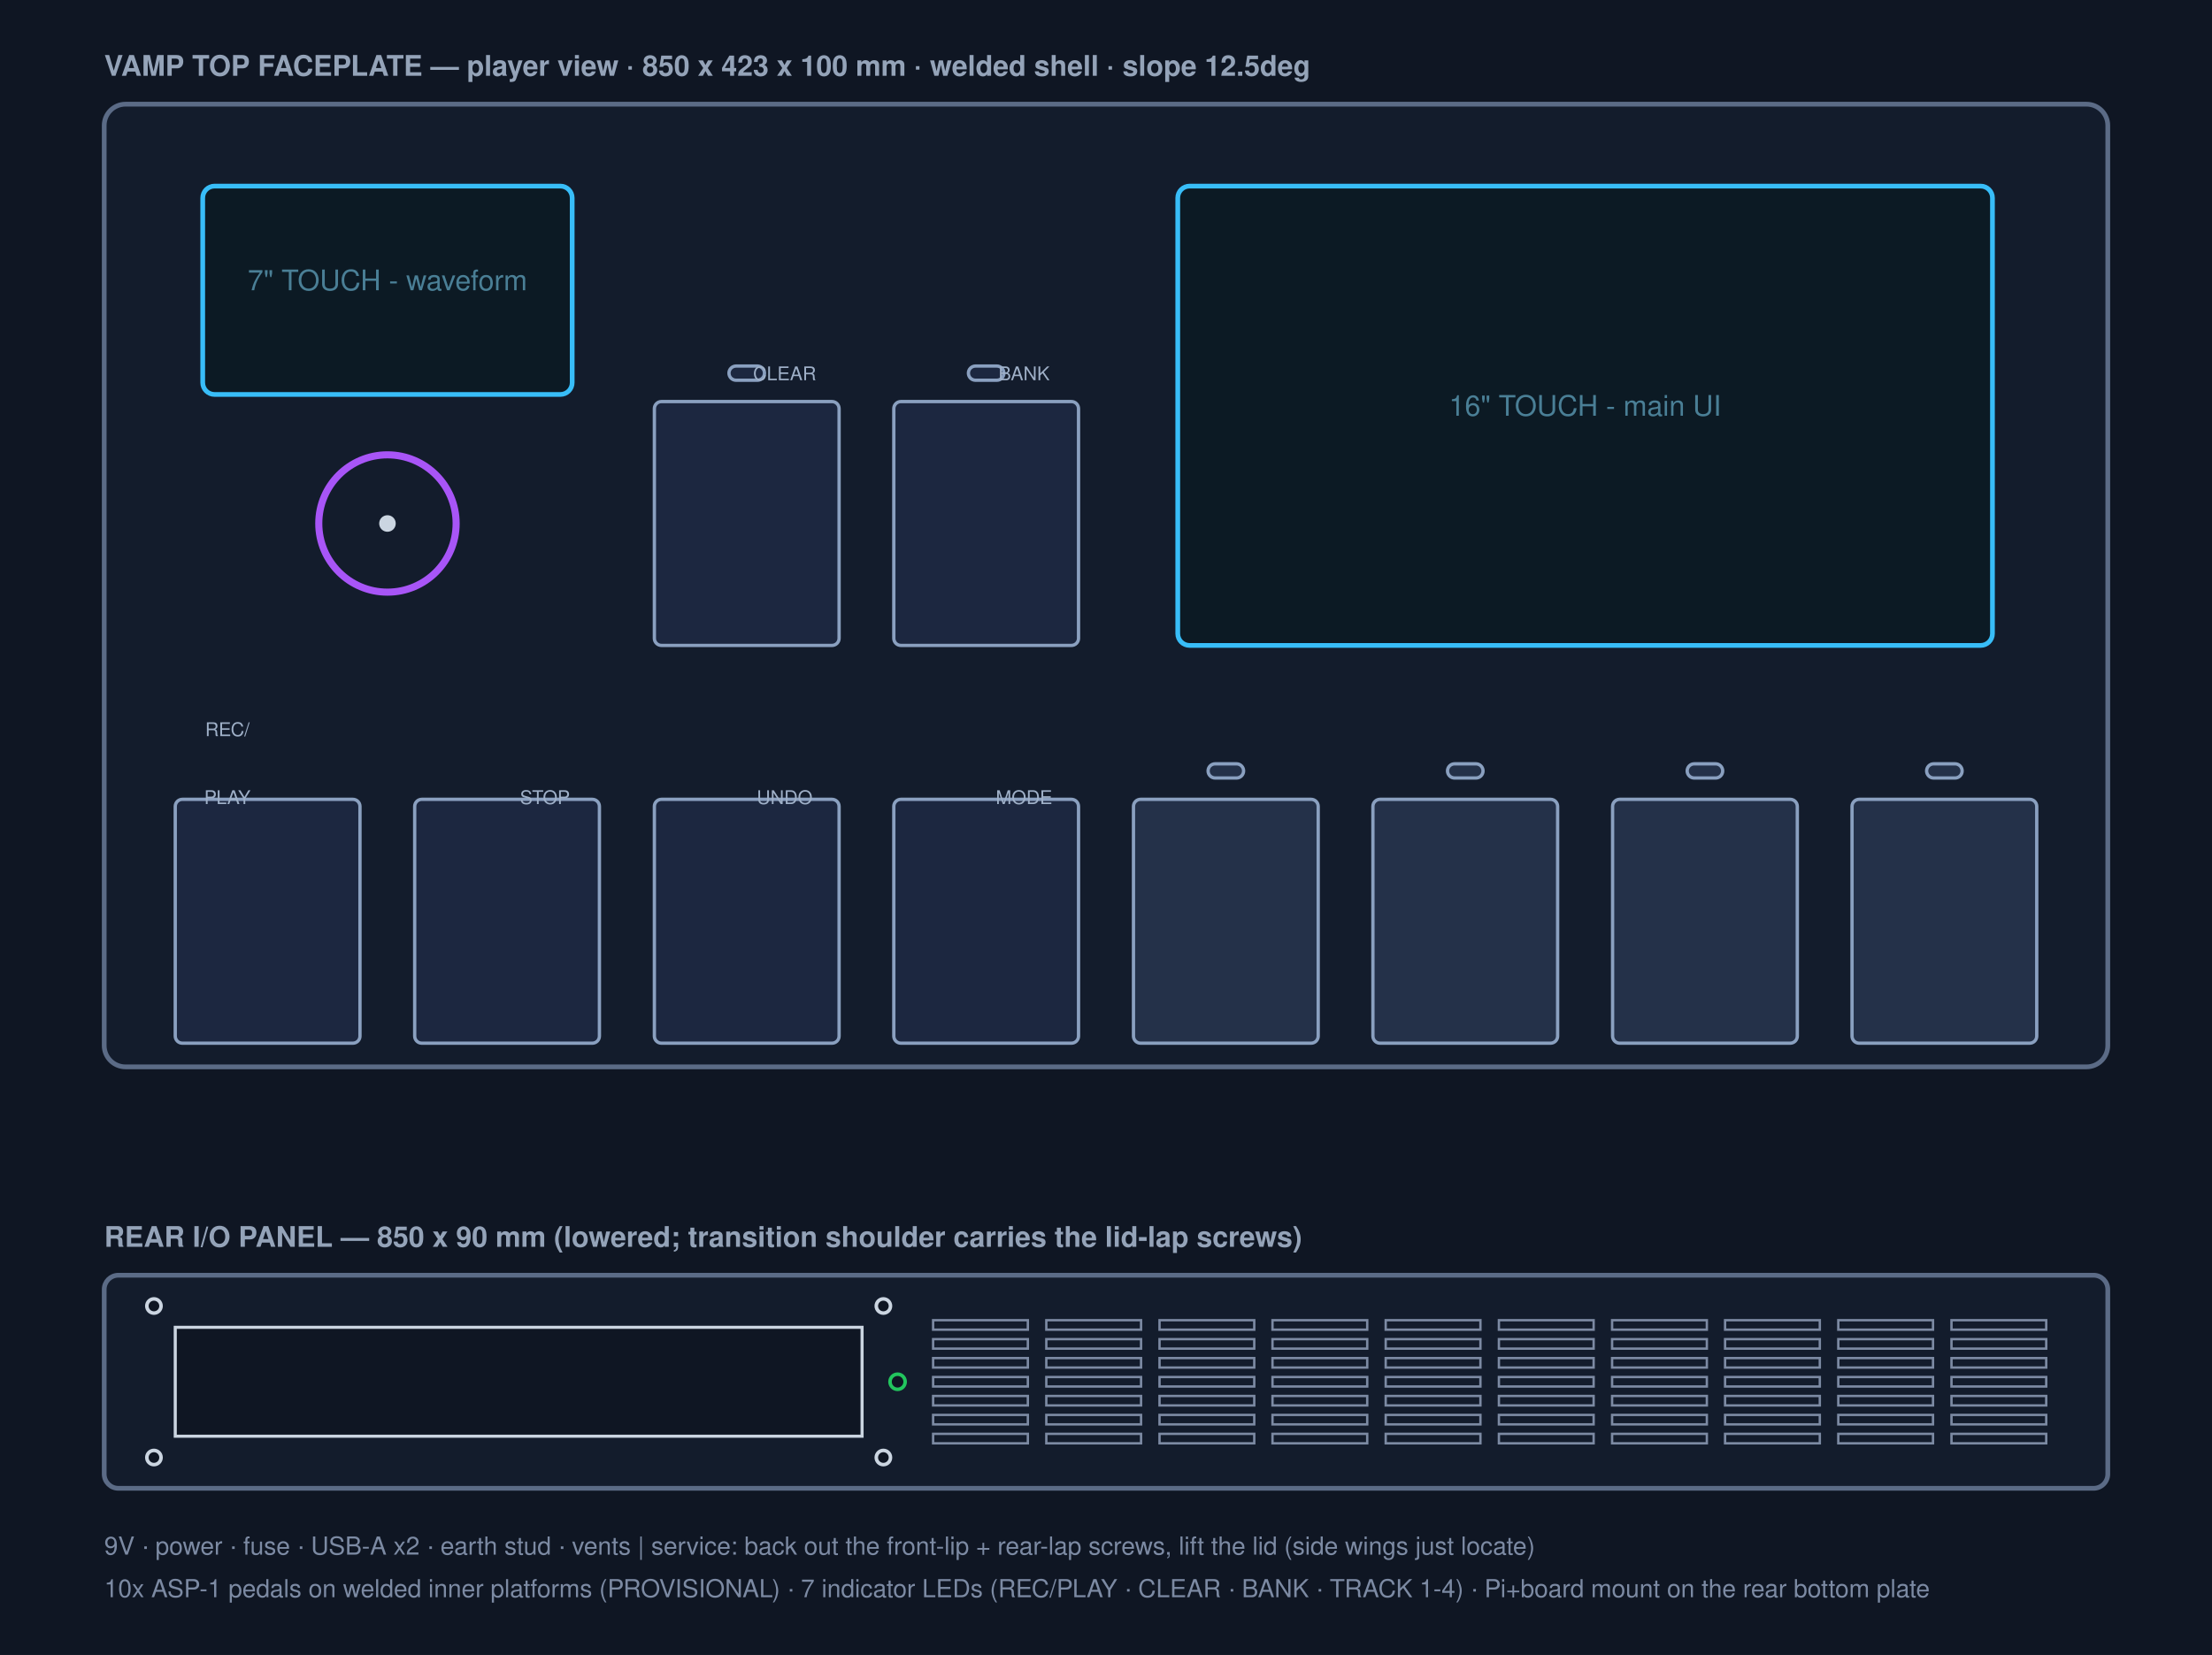
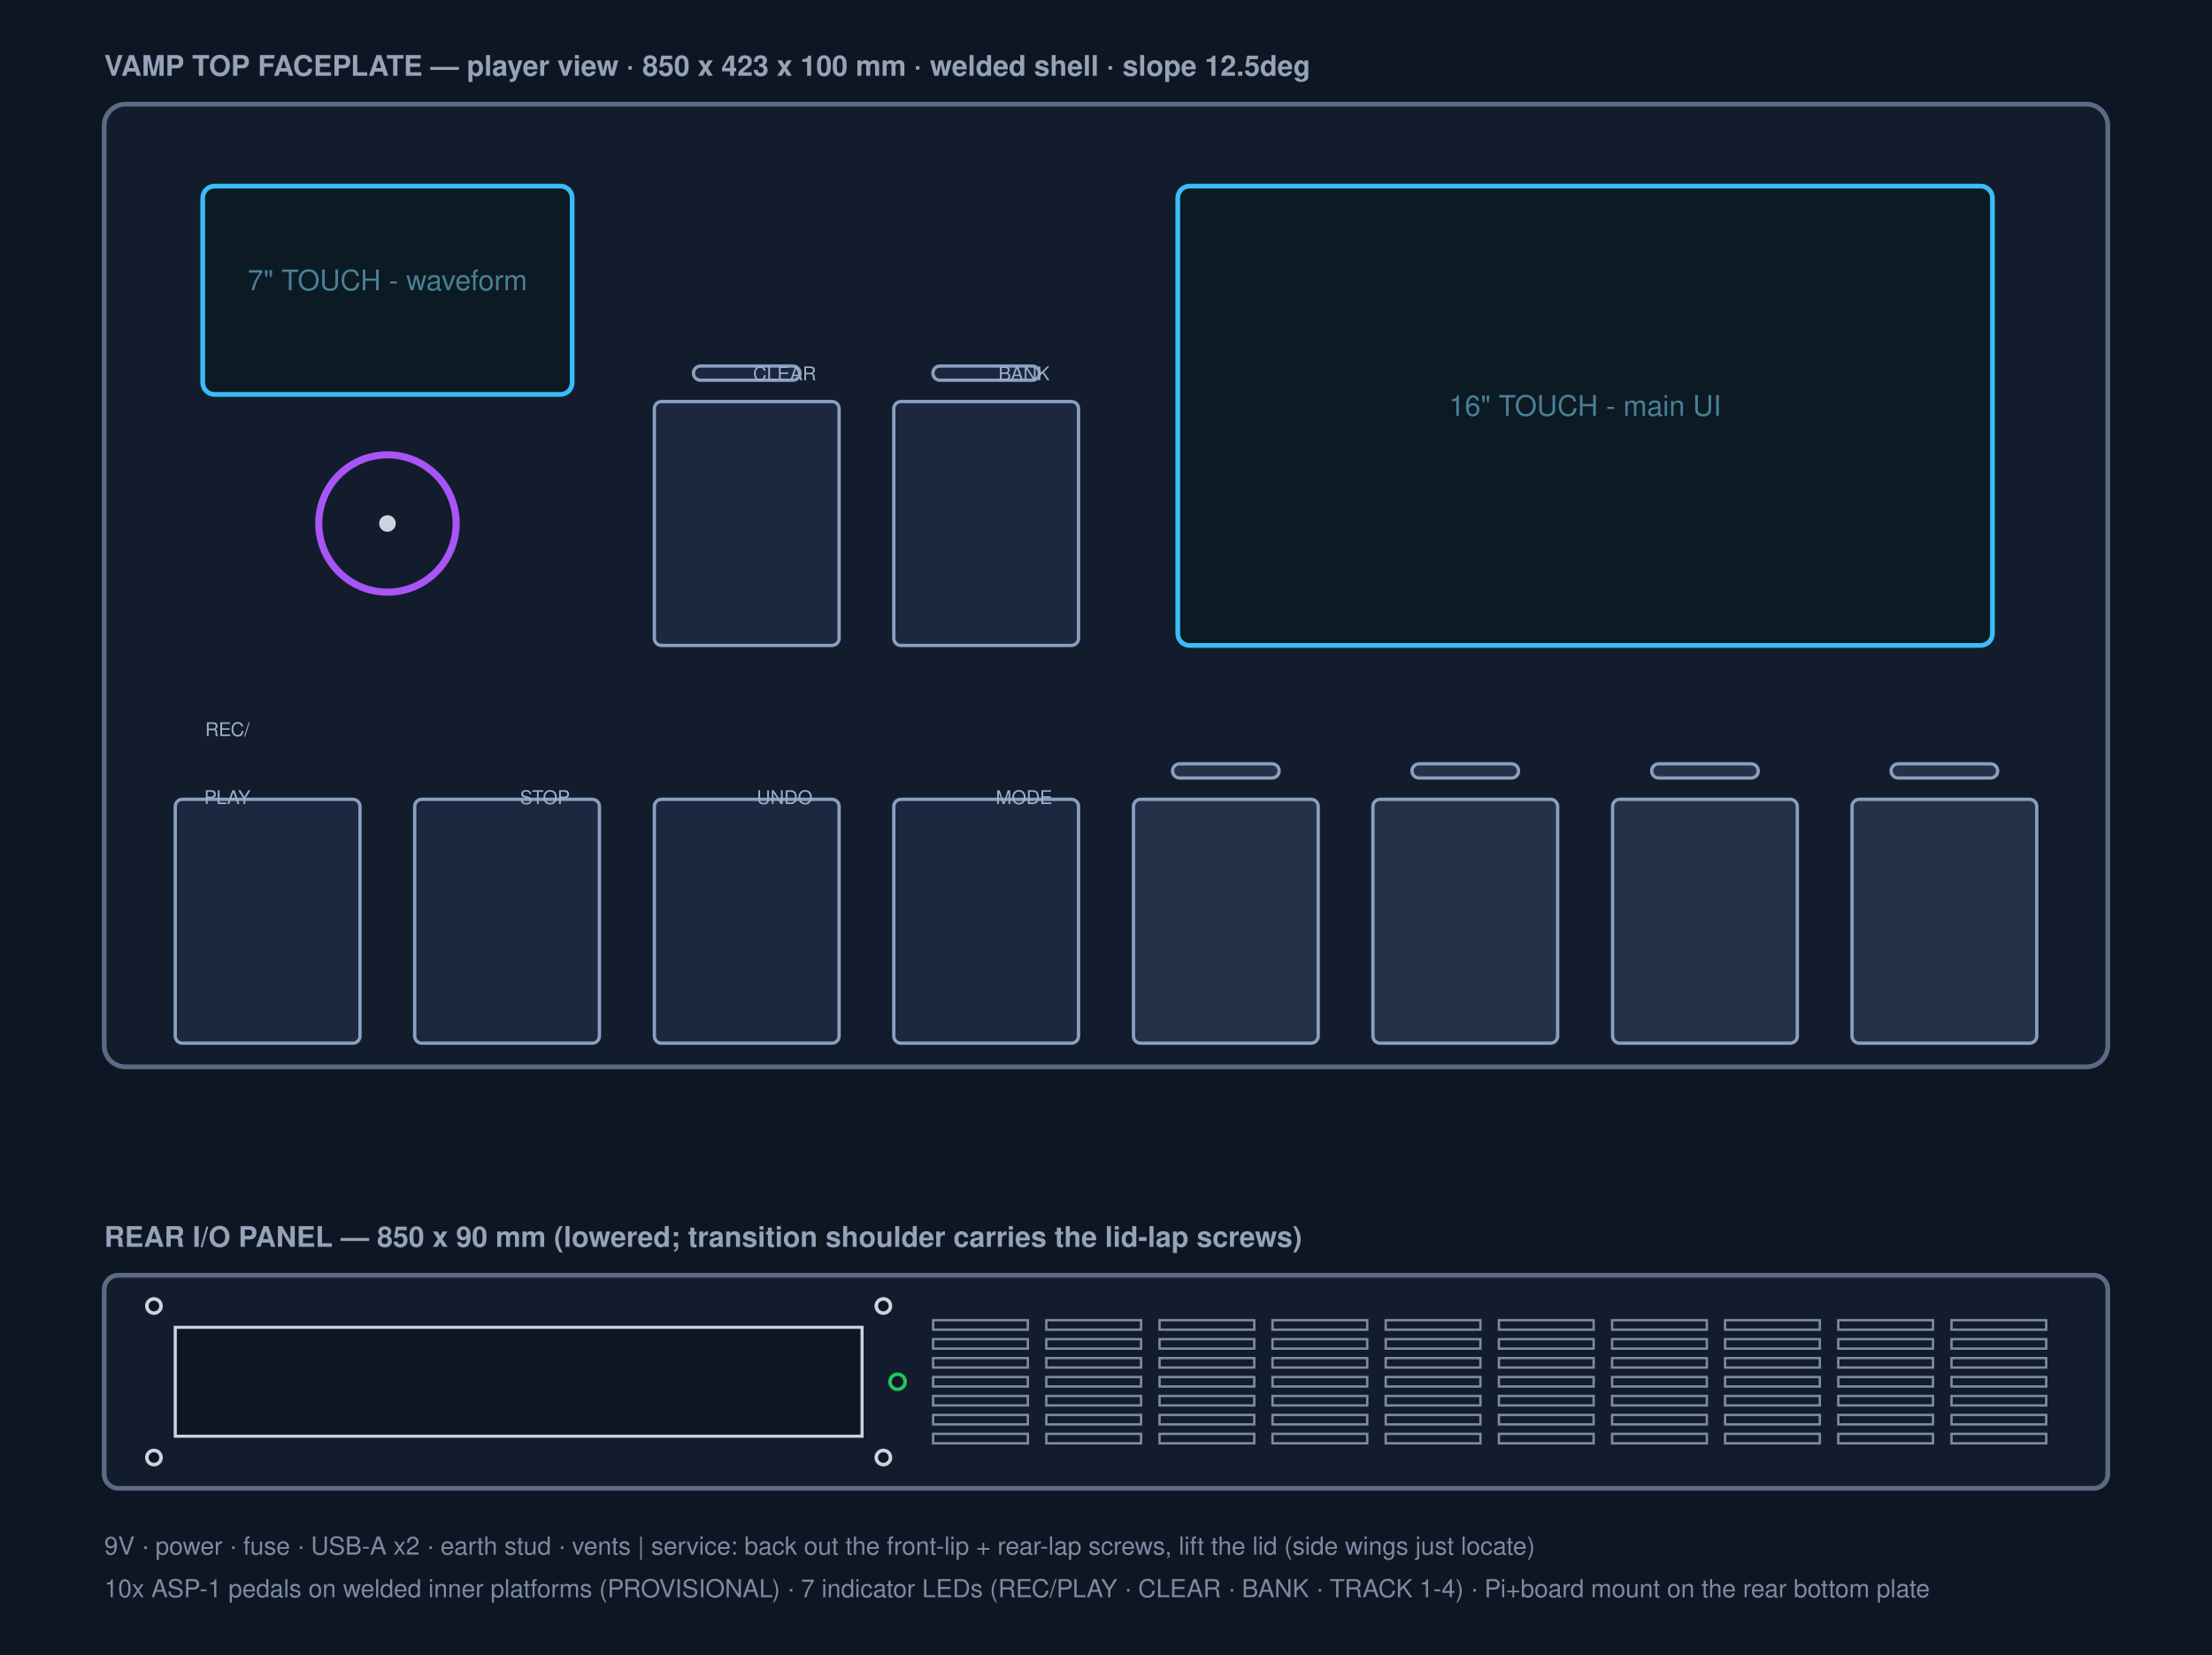
<svg xmlns="http://www.w3.org/2000/svg" viewBox="0 0 934 699" font-family="Helvetica,Arial,sans-serif">
  <rect width="934" height="699" fill="#0f1623" />
  <text x="44" y="32" fill="#94a3b8" font-size="12" font-weight="600">VAMP TOP FACEPLATE — player view · 850 x 423 x 100 mm · welded shell · slope 12.5deg</text>
  <rect x="44" y="44" width="846.0" height="406.6" rx="9" fill="#131c2c" stroke="#5b6b86" stroke-width="2" />
  <rect x="74.0" y="337.6" width="78.0" height="103.0" rx="3" fill="#1c2740" stroke="#8aa0c0" stroke-width="1.4" />
  <rect x="175.1" y="337.6" width="78.0" height="103.0" rx="3" fill="#1c2740" stroke="#8aa0c0" stroke-width="1.4" />
  <rect x="276.3" y="337.6" width="78.0" height="103.0" rx="3" fill="#1c2740" stroke="#8aa0c0" stroke-width="1.4" />
  <rect x="377.4" y="337.6" width="78.0" height="103.0" rx="3" fill="#1c2740" stroke="#8aa0c0" stroke-width="1.4" />
  <rect x="478.6" y="337.6" width="78.0" height="103.0" rx="3" fill="#243149" stroke="#8aa0c0" stroke-width="1.4" />
  <rect x="579.7" y="337.6" width="78.0" height="103.0" rx="3" fill="#243149" stroke="#8aa0c0" stroke-width="1.4" />
  <rect x="680.9" y="337.6" width="78.0" height="103.0" rx="3" fill="#243149" stroke="#8aa0c0" stroke-width="1.4" />
  <rect x="782.0" y="337.6" width="78.0" height="103.0" rx="3" fill="#243149" stroke="#8aa0c0" stroke-width="1.4" />
  <rect x="276.3" y="169.6" width="78.0" height="103.0" rx="3" fill="#1c2740" stroke="#8aa0c0" stroke-width="1.4" />
  <rect x="377.4" y="169.6" width="78.0" height="103.0" rx="3" fill="#1c2740" stroke="#8aa0c0" stroke-width="1.4" />
-   <rect x="510.1" y="322.6" width="15.0" height="6.0" rx="3" fill="#243149" stroke="#8aa0c0" stroke-width="1.4" />
-   <rect x="611.2" y="322.6" width="15.0" height="6.0" rx="3" fill="#243149" stroke="#8aa0c0" stroke-width="1.4" />
-   <rect x="712.4" y="322.6" width="15.0" height="6.0" rx="3" fill="#243149" stroke="#8aa0c0" stroke-width="1.4" />
-   <rect x="813.5" y="322.6" width="15.0" height="6.0" rx="3" fill="#243149" stroke="#8aa0c0" stroke-width="1.4" />
-   <rect x="307.8" y="154.6" width="15.0" height="6.0" rx="3" fill="#1c2740" stroke="#8aa0c0" stroke-width="1.4" />
-   <rect x="408.9" y="154.6" width="15.0" height="6.0" rx="3" fill="#1c2740" stroke="#8aa0c0" stroke-width="1.4" />
+   <rect x="495.1" y="322.6" width="45.0" height="6.0" rx="3" fill="#243149" stroke="#8aa0c0" stroke-width="1.4" />
+   <rect x="596.2" y="322.6" width="45.0" height="6.0" rx="3" fill="#243149" stroke="#8aa0c0" stroke-width="1.4" />
+   <rect x="697.4" y="322.6" width="45.0" height="6.0" rx="3" fill="#243149" stroke="#8aa0c0" stroke-width="1.4" />
+   <rect x="798.5" y="322.6" width="45.0" height="6.0" rx="3" fill="#243149" stroke="#8aa0c0" stroke-width="1.4" />
+   <rect x="292.8" y="154.6" width="45.0" height="6.0" rx="3" fill="#1c2740" stroke="#8aa0c0" stroke-width="1.4" />
+   <rect x="393.9" y="154.6" width="45.0" height="6.0" rx="3" fill="#1c2740" stroke="#8aa0c0" stroke-width="1.4" />
  <rect x="85.6" y="78.6" width="156.0" height="88.0" rx="5" fill="#0c1a24" stroke="#38bdf8" stroke-width="2" />
  <text x="163.6" y="122.6" fill="#4a7f96" font-size="12" text-anchor="middle">7" TOUCH - waveform</text>
  <rect x="497.3" y="78.6" width="344.0" height="194.0" rx="5" fill="#0c1a24" stroke="#38bdf8" stroke-width="2" />
  <text x="669.3" y="175.6" fill="#4a7f96" font-size="12" text-anchor="middle">16" TOUCH - main UI</text>
  <circle cx="163.6" cy="221.1" r="29.0" fill="none" stroke="#a855f7" stroke-width="3" />
  <circle cx="163.6" cy="221.1" r="3.5" fill="#cbd5e1" />
  <text x="96.0" y="310.9" fill="#9fb0c8" font-size="8" text-anchor="middle">REC/</text>
  <text x="96.0" y="339.6" fill="#9fb0c8" font-size="8" text-anchor="middle">PLAY</text>
  <text x="230.1" y="339.6" fill="#9fb0c8" font-size="8" text-anchor="middle">STOP</text>
  <text x="331.3" y="339.6" fill="#9fb0c8" font-size="8" text-anchor="middle">UNDO</text>
  <text x="432.4" y="339.6" fill="#9fb0c8" font-size="8" text-anchor="middle">MODE</text>
  <text x="331.3" y="160.6" fill="#9fb0c8" font-size="8" text-anchor="middle">CLEAR</text>
  <text x="432.4" y="160.6" fill="#9fb0c8" font-size="8" text-anchor="middle">BANK</text>
  <text x="44" y="526.6" fill="#94a3b8" font-size="12" font-weight="600">REAR I/O PANEL — 850 x 90 mm (lowered; transition shoulder carries the lid-lap screws)</text>
  <rect x="44" y="538.6" width="846.0" height="90.0" rx="6" fill="#131c2c" stroke="#5b6b86" stroke-width="2" />
  <rect x="74.0" y="560.6" width="290.0" height="46.0" fill="#0f1623" stroke="#cbd5e1" stroke-width="1.3" />
  <circle cx="65.0" cy="615.6" r="3.0" fill="#0f1623" stroke="#cbd5e1" stroke-width="1.5" />
  <circle cx="65.0" cy="551.6" r="3.0" fill="#0f1623" stroke="#cbd5e1" stroke-width="1.5" />
  <circle cx="373.0" cy="615.6" r="3.0" fill="#0f1623" stroke="#cbd5e1" stroke-width="1.5" />
  <circle cx="373.0" cy="551.6" r="3.0" fill="#0f1623" stroke="#cbd5e1" stroke-width="1.5" />
  <circle cx="379.0" cy="583.6" r="3.2" fill="#0f1623" stroke="#22c55e" stroke-width="1.5" />
  <rect x="394.0" y="605.6" width="40.0" height="4.0" fill="none" stroke="#7c8aa3" stroke-width="1" />
  <rect x="441.8" y="605.6" width="40.0" height="4.0" fill="none" stroke="#7c8aa3" stroke-width="1" />
  <rect x="489.6" y="605.6" width="40.0" height="4.0" fill="none" stroke="#7c8aa3" stroke-width="1" />
  <rect x="537.3" y="605.6" width="40.0" height="4.0" fill="none" stroke="#7c8aa3" stroke-width="1" />
  <rect x="585.1" y="605.6" width="40.0" height="4.0" fill="none" stroke="#7c8aa3" stroke-width="1" />
  <rect x="632.9" y="605.6" width="40.0" height="4.0" fill="none" stroke="#7c8aa3" stroke-width="1" />
  <rect x="680.7" y="605.6" width="40.0" height="4.0" fill="none" stroke="#7c8aa3" stroke-width="1" />
  <rect x="728.4" y="605.6" width="40.0" height="4.0" fill="none" stroke="#7c8aa3" stroke-width="1" />
  <rect x="776.2" y="605.6" width="40.0" height="4.0" fill="none" stroke="#7c8aa3" stroke-width="1" />
  <rect x="824.0" y="605.6" width="40.0" height="4.0" fill="none" stroke="#7c8aa3" stroke-width="1" />
  <rect x="394.0" y="597.6" width="40.0" height="4.0" fill="none" stroke="#7c8aa3" stroke-width="1" />
  <rect x="441.8" y="597.6" width="40.0" height="4.0" fill="none" stroke="#7c8aa3" stroke-width="1" />
  <rect x="489.6" y="597.6" width="40.0" height="4.0" fill="none" stroke="#7c8aa3" stroke-width="1" />
  <rect x="537.3" y="597.6" width="40.0" height="4.0" fill="none" stroke="#7c8aa3" stroke-width="1" />
  <rect x="585.1" y="597.6" width="40.0" height="4.0" fill="none" stroke="#7c8aa3" stroke-width="1" />
  <rect x="632.9" y="597.6" width="40.0" height="4.0" fill="none" stroke="#7c8aa3" stroke-width="1" />
  <rect x="680.7" y="597.6" width="40.0" height="4.0" fill="none" stroke="#7c8aa3" stroke-width="1" />
  <rect x="728.4" y="597.6" width="40.0" height="4.0" fill="none" stroke="#7c8aa3" stroke-width="1" />
  <rect x="776.2" y="597.6" width="40.0" height="4.0" fill="none" stroke="#7c8aa3" stroke-width="1" />
  <rect x="824.0" y="597.6" width="40.0" height="4.0" fill="none" stroke="#7c8aa3" stroke-width="1" />
  <rect x="394.0" y="589.6" width="40.0" height="4.0" fill="none" stroke="#7c8aa3" stroke-width="1" />
  <rect x="441.8" y="589.6" width="40.0" height="4.0" fill="none" stroke="#7c8aa3" stroke-width="1" />
  <rect x="489.6" y="589.6" width="40.0" height="4.0" fill="none" stroke="#7c8aa3" stroke-width="1" />
  <rect x="537.3" y="589.6" width="40.0" height="4.0" fill="none" stroke="#7c8aa3" stroke-width="1" />
  <rect x="585.1" y="589.6" width="40.0" height="4.0" fill="none" stroke="#7c8aa3" stroke-width="1" />
  <rect x="632.9" y="589.6" width="40.0" height="4.0" fill="none" stroke="#7c8aa3" stroke-width="1" />
  <rect x="680.7" y="589.6" width="40.0" height="4.0" fill="none" stroke="#7c8aa3" stroke-width="1" />
  <rect x="728.4" y="589.6" width="40.0" height="4.0" fill="none" stroke="#7c8aa3" stroke-width="1" />
  <rect x="776.2" y="589.6" width="40.0" height="4.0" fill="none" stroke="#7c8aa3" stroke-width="1" />
  <rect x="824.0" y="589.6" width="40.0" height="4.0" fill="none" stroke="#7c8aa3" stroke-width="1" />
  <rect x="394.0" y="581.6" width="40.0" height="4.0" fill="none" stroke="#7c8aa3" stroke-width="1" />
  <rect x="441.8" y="581.6" width="40.0" height="4.0" fill="none" stroke="#7c8aa3" stroke-width="1" />
  <rect x="489.6" y="581.6" width="40.0" height="4.0" fill="none" stroke="#7c8aa3" stroke-width="1" />
  <rect x="537.3" y="581.6" width="40.0" height="4.0" fill="none" stroke="#7c8aa3" stroke-width="1" />
  <rect x="585.1" y="581.6" width="40.0" height="4.0" fill="none" stroke="#7c8aa3" stroke-width="1" />
  <rect x="632.9" y="581.6" width="40.0" height="4.0" fill="none" stroke="#7c8aa3" stroke-width="1" />
  <rect x="680.7" y="581.6" width="40.0" height="4.0" fill="none" stroke="#7c8aa3" stroke-width="1" />
  <rect x="728.4" y="581.6" width="40.0" height="4.0" fill="none" stroke="#7c8aa3" stroke-width="1" />
  <rect x="776.2" y="581.6" width="40.0" height="4.0" fill="none" stroke="#7c8aa3" stroke-width="1" />
  <rect x="824.0" y="581.6" width="40.0" height="4.0" fill="none" stroke="#7c8aa3" stroke-width="1" />
  <rect x="394.0" y="573.6" width="40.0" height="4.0" fill="none" stroke="#7c8aa3" stroke-width="1" />
  <rect x="441.8" y="573.6" width="40.0" height="4.0" fill="none" stroke="#7c8aa3" stroke-width="1" />
  <rect x="489.6" y="573.6" width="40.0" height="4.0" fill="none" stroke="#7c8aa3" stroke-width="1" />
  <rect x="537.3" y="573.6" width="40.0" height="4.0" fill="none" stroke="#7c8aa3" stroke-width="1" />
  <rect x="585.1" y="573.6" width="40.0" height="4.0" fill="none" stroke="#7c8aa3" stroke-width="1" />
  <rect x="632.9" y="573.6" width="40.0" height="4.0" fill="none" stroke="#7c8aa3" stroke-width="1" />
  <rect x="680.7" y="573.6" width="40.0" height="4.0" fill="none" stroke="#7c8aa3" stroke-width="1" />
  <rect x="728.4" y="573.6" width="40.0" height="4.0" fill="none" stroke="#7c8aa3" stroke-width="1" />
  <rect x="776.2" y="573.6" width="40.0" height="4.0" fill="none" stroke="#7c8aa3" stroke-width="1" />
  <rect x="824.0" y="573.6" width="40.0" height="4.0" fill="none" stroke="#7c8aa3" stroke-width="1" />
  <rect x="394.0" y="565.6" width="40.0" height="4.0" fill="none" stroke="#7c8aa3" stroke-width="1" />
  <rect x="441.8" y="565.6" width="40.0" height="4.0" fill="none" stroke="#7c8aa3" stroke-width="1" />
  <rect x="489.6" y="565.6" width="40.0" height="4.0" fill="none" stroke="#7c8aa3" stroke-width="1" />
  <rect x="537.3" y="565.6" width="40.0" height="4.0" fill="none" stroke="#7c8aa3" stroke-width="1" />
  <rect x="585.1" y="565.6" width="40.0" height="4.0" fill="none" stroke="#7c8aa3" stroke-width="1" />
  <rect x="632.9" y="565.6" width="40.0" height="4.0" fill="none" stroke="#7c8aa3" stroke-width="1" />
  <rect x="680.7" y="565.6" width="40.0" height="4.0" fill="none" stroke="#7c8aa3" stroke-width="1" />
  <rect x="728.4" y="565.6" width="40.0" height="4.0" fill="none" stroke="#7c8aa3" stroke-width="1" />
  <rect x="776.2" y="565.6" width="40.0" height="4.0" fill="none" stroke="#7c8aa3" stroke-width="1" />
  <rect x="824.0" y="565.6" width="40.0" height="4.0" fill="none" stroke="#7c8aa3" stroke-width="1" />
  <rect x="394.0" y="557.6" width="40.0" height="4.0" fill="none" stroke="#7c8aa3" stroke-width="1" />
  <rect x="441.8" y="557.6" width="40.0" height="4.0" fill="none" stroke="#7c8aa3" stroke-width="1" />
  <rect x="489.6" y="557.6" width="40.0" height="4.0" fill="none" stroke="#7c8aa3" stroke-width="1" />
  <rect x="537.3" y="557.6" width="40.0" height="4.0" fill="none" stroke="#7c8aa3" stroke-width="1" />
  <rect x="585.1" y="557.6" width="40.0" height="4.0" fill="none" stroke="#7c8aa3" stroke-width="1" />
  <rect x="632.9" y="557.6" width="40.0" height="4.0" fill="none" stroke="#7c8aa3" stroke-width="1" />
  <rect x="680.7" y="557.6" width="40.0" height="4.0" fill="none" stroke="#7c8aa3" stroke-width="1" />
  <rect x="728.4" y="557.6" width="40.0" height="4.0" fill="none" stroke="#7c8aa3" stroke-width="1" />
  <rect x="776.2" y="557.6" width="40.0" height="4.0" fill="none" stroke="#7c8aa3" stroke-width="1" />
  <rect x="824.0" y="557.6" width="40.0" height="4.0" fill="none" stroke="#7c8aa3" stroke-width="1" />
  <text x="44" y="656.6" fill="#7c8aa3" font-size="10.5">9V · power · fuse · USB-A x2 · earth stud · vents   |   service: back out the front-lip + rear-lap screws, lift the lid (side wings just locate)</text>
  <text x="44" y="674.6" fill="#7c8aa3" font-size="10.5">10x ASP-1 pedals on welded inner platforms (PROVISIONAL) · 7 indicator LEDs (REC/PLAY · CLEAR · BANK · TRACK 1-4) · Pi+board mount on the rear bottom plate</text>
</svg>
